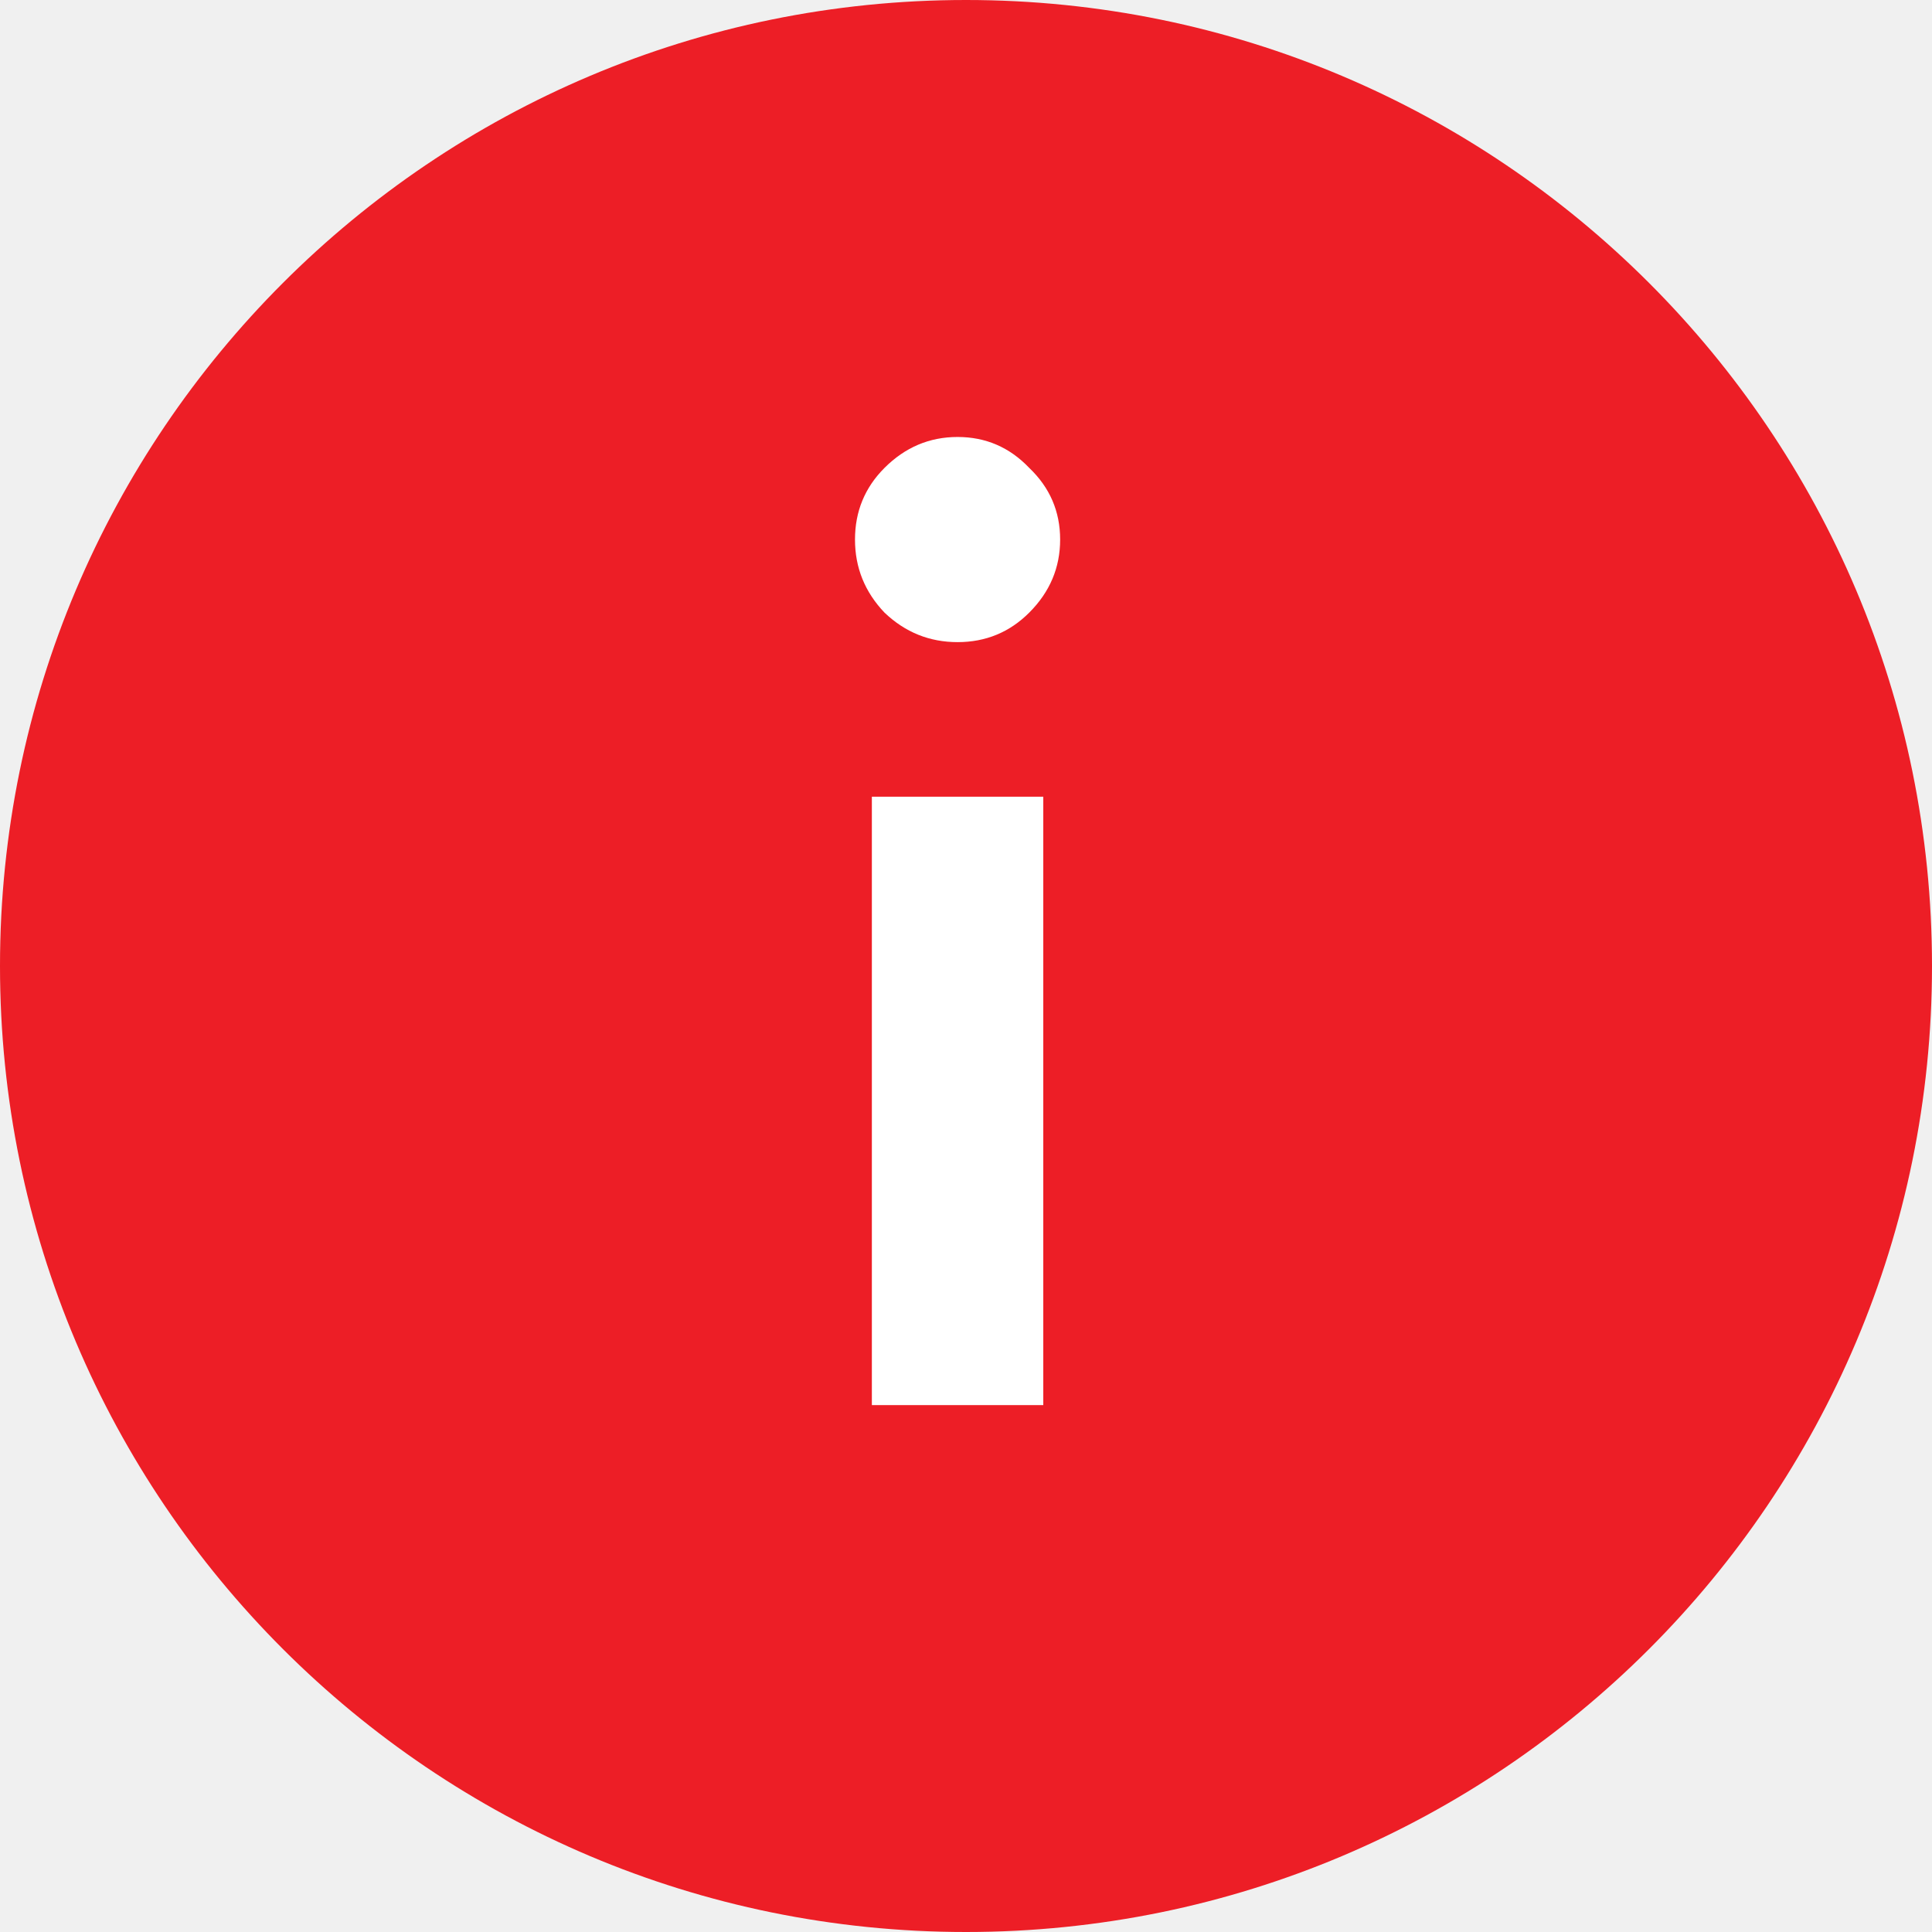
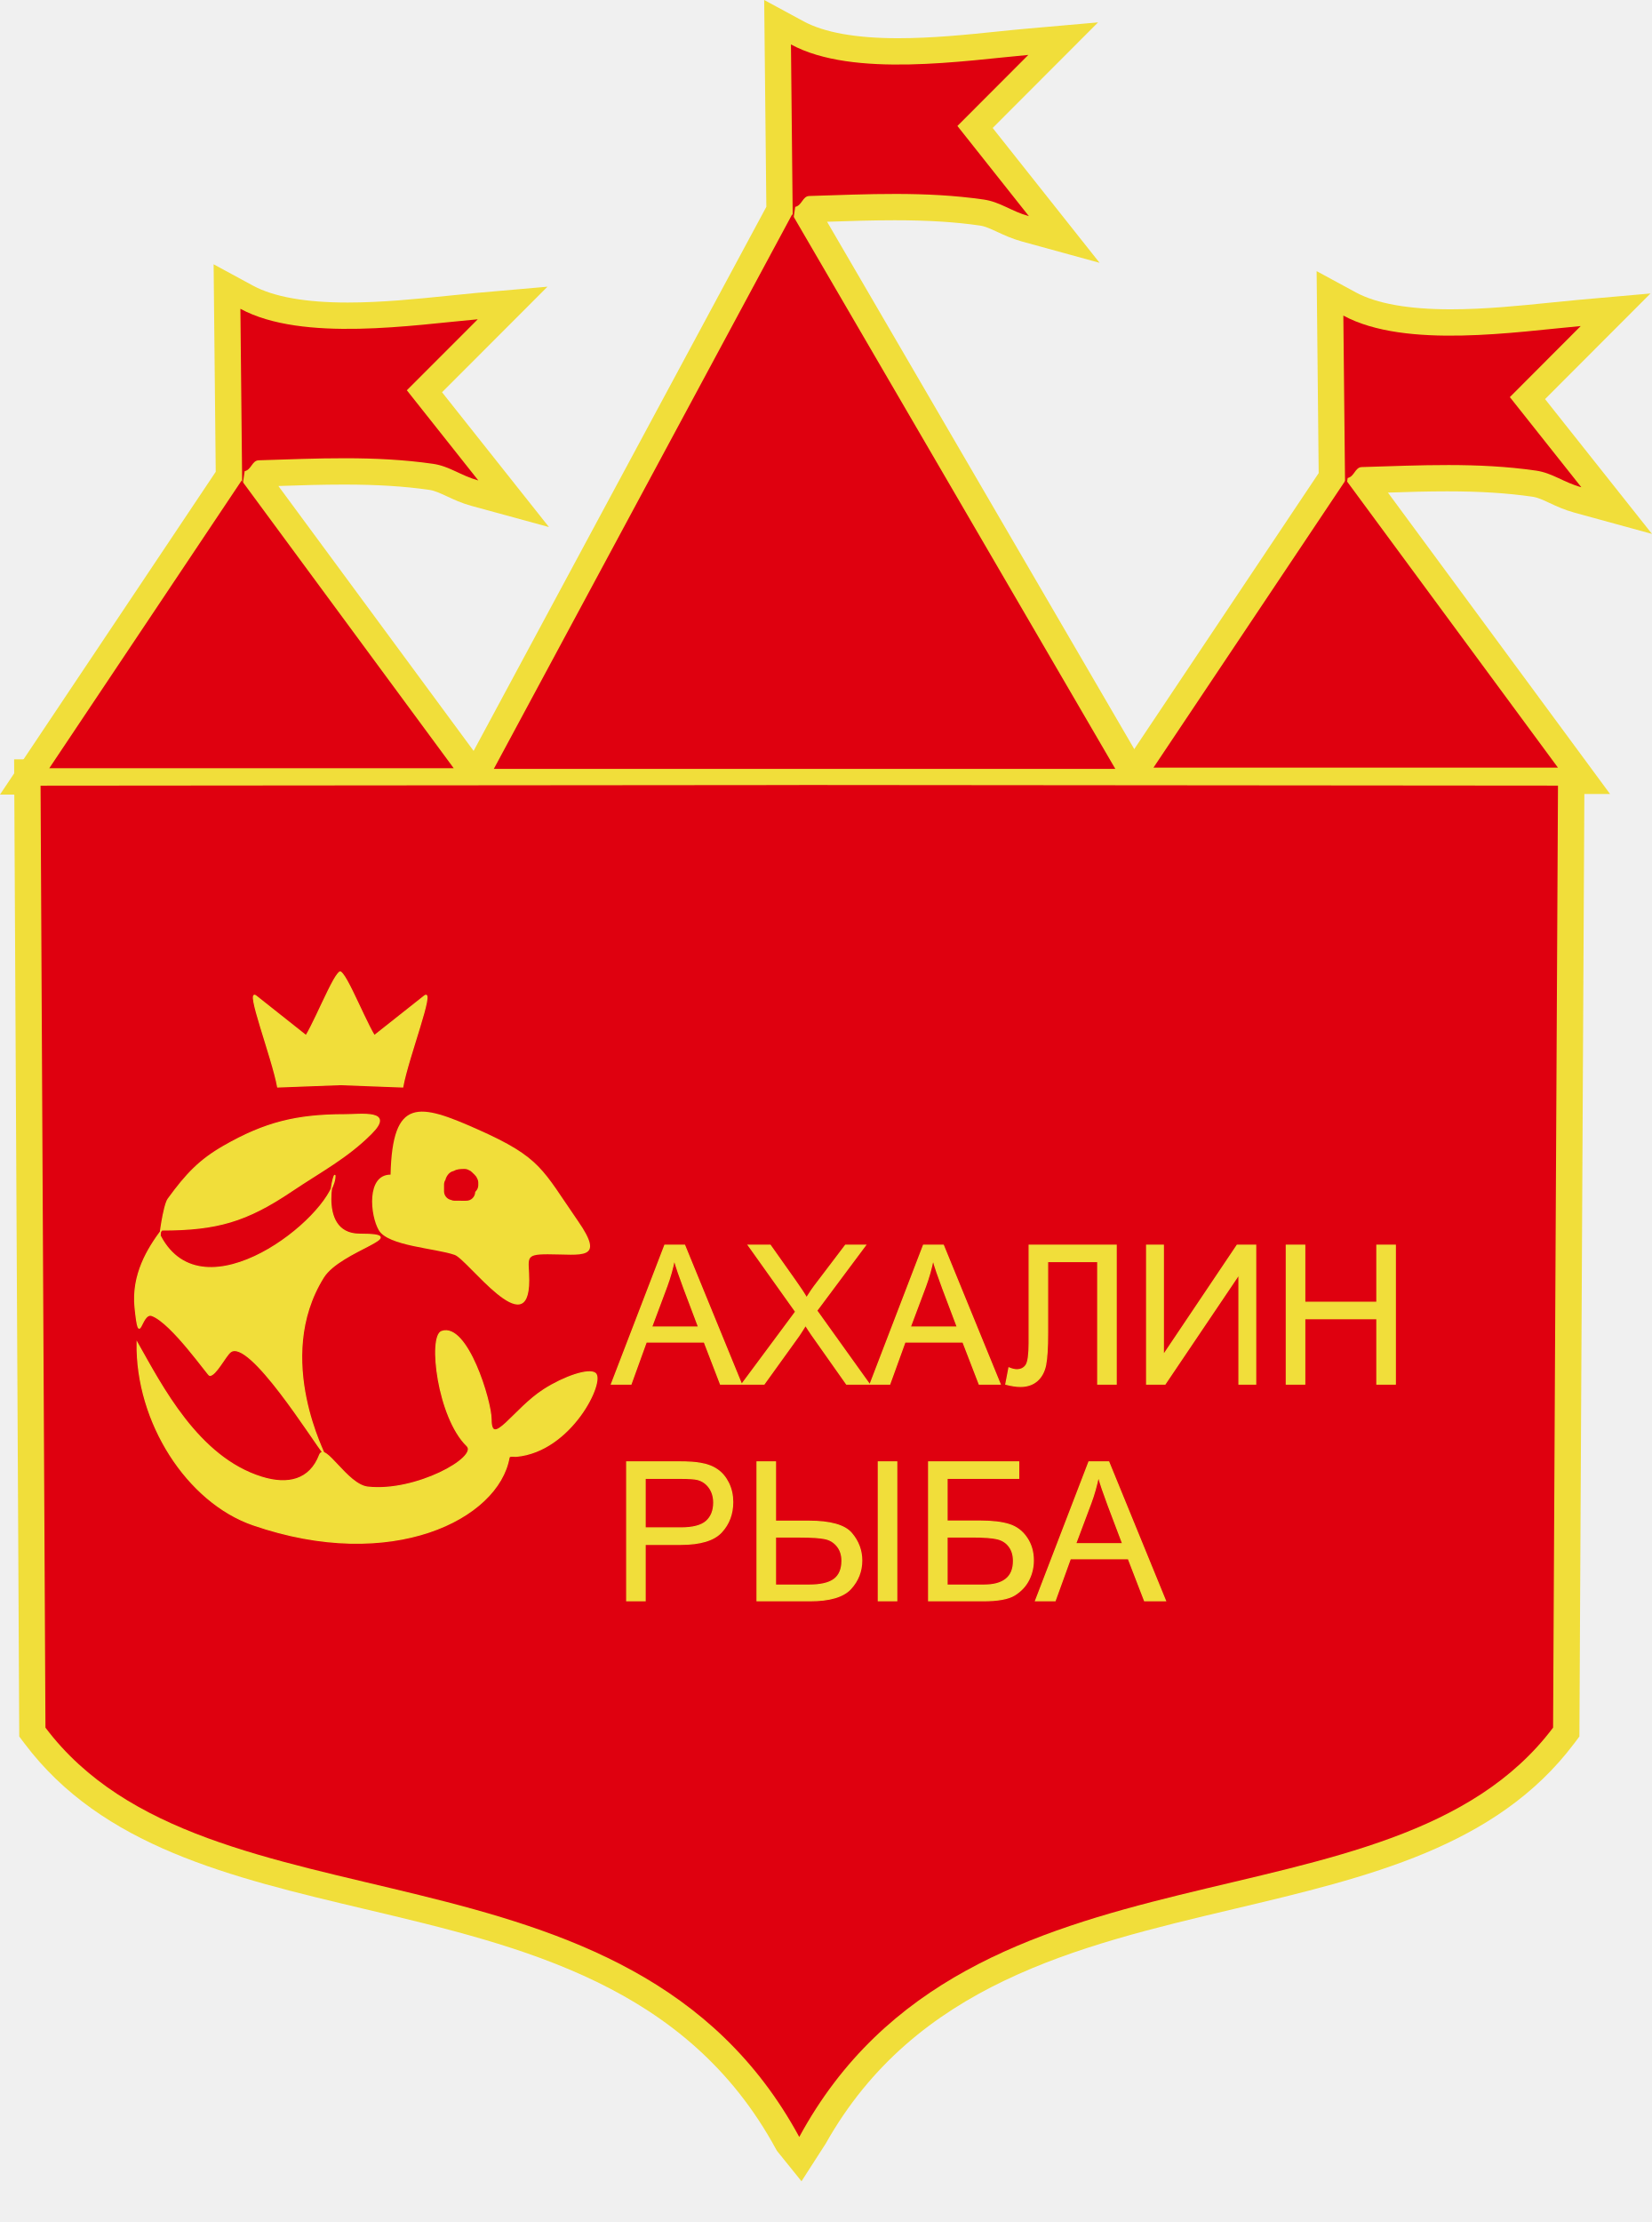
- <svg xmlns="http://www.w3.org/2000/svg" width="22" height="22" viewBox="0 0 22 22" fill="none">
-   <circle cx="11" cy="11" r="11" fill="#ed1e26" />
-   <path d="M9.928 9.072H11.88V16H9.928V9.072ZM10.072 6.976C9.848 6.741 9.736 6.464 9.736 6.144C9.736 5.824 9.848 5.552 10.072 5.328C10.307 5.093 10.584 4.976 10.904 4.976C11.224 4.976 11.496 5.093 11.72 5.328C11.955 5.552 12.072 5.824 12.072 6.144C12.072 6.464 11.955 6.741 11.72 6.976C11.496 7.2 11.224 7.312 10.904 7.312C10.584 7.312 10.307 7.2 10.072 6.976Z" fill="white" />
+ <svg xmlns="http://www.w3.org/2000/svg" width="29" height="39" viewBox="0 0 29 39" fill="none">
+   <path d="M0 13.946L3.787 8.281L3.75 4.639L4.44 5.013C4.804 5.21 5.363 5.31 6.102 5.31C6.705 5.31 7.317 5.247 7.857 5.192C8.033 5.173 8.197 5.157 8.346 5.143L9.611 5.032L7.76 6.885L9.637 9.251L8.276 8.879C8.101 8.831 7.962 8.766 7.84 8.709C7.723 8.655 7.63 8.612 7.537 8.598C7.096 8.535 6.62 8.505 6.041 8.505C5.658 8.505 5.275 8.517 4.893 8.53L4.887 8.53L8.879 13.946H0Z" fill="#F1DE3A" />
+   <path d="M0.864 13.484H7.964L4.266 8.467L4.295 8.27C4.415 8.245 4.423 8.082 4.542 8.079C5.561 8.048 6.576 7.993 7.602 8.141C7.891 8.182 8.088 8.348 8.397 8.433L7.142 6.85L8.386 5.604C7.282 5.701 5.313 6.012 4.219 5.419L4.251 8.446L4.241 8.433L0.864 13.484Z" fill="#F1DE3A" />
+   <path d="M19.385 13.936L23.149 8.304L23.113 4.759L23.803 5.133C24.167 5.329 24.726 5.429 25.465 5.429C26.069 5.429 26.681 5.366 27.221 5.311C27.397 5.293 27.561 5.276 27.709 5.263L28.974 5.151L27.123 7.005L29 9.371L27.639 8.998C27.464 8.95 27.325 8.886 27.203 8.829C27.086 8.774 26.994 8.731 26.9 8.718C26.458 8.654 25.983 8.624 25.404 8.624C25.057 8.624 24.711 8.634 24.365 8.646L28.264 13.936H19.385Z" fill="#F1DE3A" />
+   <path d="M27.35 13.473L23.65 8.453L23.659 8.39C23.779 8.364 23.787 8.202 23.906 8.198C24.925 8.168 25.94 8.112 26.966 8.26C27.256 8.302 27.452 8.468 27.761 8.552L26.506 6.97L27.75 5.723C26.646 5.82 24.677 6.131 23.583 5.539L23.613 8.442L20.25 13.473H27.35Z" fill="#F1DE3A" />
+   <path d="M7.896 13.957L13.453 3.63L13.415 0L14.106 0.374C14.469 0.571 15.028 0.671 15.767 0.671C16.371 0.671 16.983 0.608 17.523 0.552C17.698 0.534 17.863 0.517 18.012 0.504L19.276 0.393L17.426 2.246L19.303 4.613L17.941 4.239C17.767 4.191 17.628 4.127 17.506 4.07C17.389 4.016 17.296 3.973 17.203 3.959C16.761 3.895 16.285 3.866 15.706 3.866C15.323 3.866 14.94 3.878 14.556 3.891L14.519 3.892L20.383 13.957H7.896Z" fill="#F1DE3A" />
+   <path d="M8.668 13.495H19.578L13.934 3.808L13.96 3.631C14.08 3.606 14.088 3.443 14.207 3.44C15.226 3.409 16.241 3.354 17.267 3.502C17.557 3.543 17.753 3.709 18.062 3.794L16.807 2.211L18.052 0.964C16.947 1.062 14.978 1.373 13.885 0.78L13.916 3.777L13.906 3.761L8.668 13.495Z" fill="#F1DE3A" />
+   <path d="M13.64 37.752L13.625 37.726C12.063 34.847 9.188 34.166 6.408 33.508C4.036 32.946 1.795 32.415 0.43 30.601L0.338 30.479L0.248 13.328L14.031 13.317L27.816 13.328L27.726 30.478L27.634 30.601C26.268 32.415 24.028 32.945 21.656 33.507C18.909 34.157 16.069 34.83 14.495 37.624L14.07 38.285L13.64 37.752Z" fill="#F1DE3A" />
+   <path d="M14.031 13.779L0.713 13.79L0.799 30.323C3.639 34.097 11.037 31.986 14.031 37.505V37.507L14.032 37.506L14.033 37.508V37.505C17.027 31.986 24.425 34.097 27.265 30.323L27.351 13.789L14.031 13.778V13.779Z" fill="#F1DE3A" />
+   <path fill-rule="evenodd" clip-rule="evenodd" d="M0.865 13.484H7.965L4.242 8.433L0.865 13.484Z" fill="#DF000F" />
+   <path fill-rule="evenodd" clip-rule="evenodd" d="M20.249 13.473H27.349L23.626 8.422L20.249 13.473Z" fill="#DF000F" />
+   <path fill-rule="evenodd" clip-rule="evenodd" d="M8.669 13.495H19.579L13.907 3.761L8.669 13.495Z" fill="#DF000F" />
+   <path fill-rule="evenodd" clip-rule="evenodd" d="M4.252 8.563L4.295 8.27C4.415 8.245 4.423 8.082 4.542 8.079C5.561 8.048 6.576 7.993 7.603 8.141C7.892 8.183 8.089 8.348 8.397 8.433L7.142 6.85L8.387 5.604C7.282 5.701 5.313 6.012 4.22 5.42L4.252 8.563Z" fill="#DF000F" />
+   <path fill-rule="evenodd" clip-rule="evenodd" d="M13.917 3.924L13.96 3.631C14.08 3.606 14.088 3.443 14.207 3.44C15.226 3.409 16.241 3.354 17.267 3.502C17.557 3.543 17.754 3.709 18.062 3.794L16.807 2.211L18.052 0.964C16.947 1.062 14.978 1.373 13.885 0.78L13.917 3.924Z" fill="#DF000F" />
+   <path fill-rule="evenodd" clip-rule="evenodd" d="M23.614 8.682L23.658 8.39C23.778 8.364 23.786 8.202 23.905 8.198C24.924 8.168 25.938 8.112 26.965 8.26C27.254 8.302 27.451 8.468 27.76 8.552L26.505 6.97L27.749 5.723C26.645 5.82 24.675 6.131 23.582 5.539L23.614 8.682Z" fill="#DF000F" />
+   <path fill-rule="evenodd" clip-rule="evenodd" d="M14.03 13.778L27.35 13.789L27.264 30.323C24.424 34.097 17.026 31.986 14.032 37.505V37.508L14.031 37.506L14.03 37.507V37.506C11.036 31.987 3.638 34.097 0.798 30.323L0.712 13.79L14.03 13.779V13.778Z" fill="#DF000F" />
+   <path fill-rule="evenodd" clip-rule="evenodd" d="M7.795 20.802V20.899V20.91C7.795 20.984 7.848 21.046 7.917 21.061C7.937 21.07 7.958 21.075 7.982 21.075C8.005 21.075 8.027 21.075 8.046 21.074C8.089 21.077 8.134 21.075 8.187 21.075C8.271 21.075 8.339 21.008 8.342 20.924L8.346 20.916L8.353 20.908C8.38 20.88 8.396 20.843 8.396 20.802V20.762V20.758C8.396 20.729 8.388 20.703 8.374 20.68C8.366 20.658 8.352 20.639 8.335 20.623L8.329 20.616L8.324 20.611L8.321 20.609L8.32 20.608L8.314 20.602L8.307 20.595L8.302 20.59L8.299 20.587L8.299 20.586L8.292 20.581C8.277 20.563 8.258 20.549 8.235 20.54C8.212 20.526 8.184 20.517 8.155 20.517C8.079 20.517 8.02 20.521 7.971 20.55C7.913 20.564 7.868 20.596 7.833 20.668C7.827 20.68 7.823 20.693 7.821 20.706C7.805 20.73 7.795 20.759 7.795 20.791V20.802ZM6.856 20.617C6.429 20.617 6.497 21.332 6.65 21.593C6.814 21.871 7.639 21.907 7.982 22.026C8.21 22.106 9.291 23.613 9.291 22.471C9.291 22.087 9.192 22.015 9.616 22.015C10.208 22.015 10.635 22.135 10.146 21.43C9.518 20.524 9.502 20.32 8.393 19.826C7.356 19.364 6.889 19.249 6.856 20.617Z" fill="#F1DE3A" />
+   <path fill-rule="evenodd" clip-rule="evenodd" d="M2.815 21.697C3.576 23.137 5.773 21.389 5.876 20.688C5.927 20.338 5.492 21.663 6.316 21.663C7.3 21.663 5.977 21.939 5.677 22.419C4.779 23.858 5.753 25.597 5.69 25.523C5.509 25.308 4.37 23.464 4.043 23.73C3.955 23.801 3.787 24.141 3.681 24.141C3.654 24.141 3.013 23.216 2.668 23.09C2.467 23.017 2.45 23.713 2.372 22.954C2.312 22.369 2.598 21.913 2.84 21.588C3.807 21.588 4.325 21.438 5.12 20.903C5.638 20.555 6.093 20.321 6.52 19.892C6.93 19.48 6.342 19.566 6.054 19.566C5.203 19.566 4.647 19.707 3.935 20.114C3.508 20.358 3.274 20.602 2.952 21.045C2.87 21.158 2.788 21.786 2.815 21.697Z" fill="#F1DE3A" />
+   <path d="M2.815 21.697C3.576 23.137 5.773 21.389 5.876 20.688C5.927 20.338 5.492 21.663 6.316 21.663C7.3 21.663 5.977 21.939 5.677 22.419C4.779 23.858 5.753 25.597 5.69 25.523C5.509 25.308 4.37 23.464 4.043 23.73C3.955 23.801 3.787 24.141 3.681 24.141C3.654 24.141 3.013 23.216 2.668 23.09C2.467 23.017 2.45 23.713 2.372 22.954C2.312 22.369 2.598 21.913 2.84 21.588C3.807 21.588 4.325 21.438 5.12 20.903C5.638 20.555 6.093 20.321 6.52 19.892C6.93 19.48 6.342 19.566 6.054 19.566C5.203 19.566 4.647 19.707 3.935 20.114C3.508 20.358 3.274 20.602 2.952 21.045C2.87 21.158 2.788 21.786 2.815 21.697Z" stroke="#F1DE3A" stroke-width="0.021" stroke-miterlimit="22.926" />
+   <path fill-rule="evenodd" clip-rule="evenodd" d="M2.408 23.566C2.835 24.32 3.475 25.582 4.594 25.928C5.059 26.073 5.443 25.977 5.611 25.538C5.701 25.305 6.091 26.061 6.456 26.102C7.295 26.197 8.407 25.579 8.198 25.376C7.684 24.875 7.52 23.453 7.754 23.37C8.202 23.212 8.62 24.594 8.62 24.91C8.62 25.436 9.021 24.727 9.551 24.389C9.907 24.162 10.333 24.018 10.448 24.103C10.626 24.233 10.031 25.473 9.064 25.56C9.021 25.564 8.943 25.541 8.935 25.585C8.746 26.657 6.877 27.604 4.442 26.763C3.289 26.365 2.386 24.964 2.408 23.566Z" fill="#F1DE3A" />
+   <path d="M2.408 23.566C2.835 24.32 3.475 25.582 4.594 25.928C5.059 26.073 5.443 25.977 5.611 25.538C5.701 25.305 6.091 26.061 6.456 26.102C7.295 26.197 8.407 25.579 8.198 25.376C7.684 24.875 7.52 23.453 7.754 23.37C8.202 23.212 8.62 24.594 8.62 24.91C8.62 25.436 9.021 24.727 9.551 24.389C9.907 24.162 10.333 24.018 10.448 24.103C10.626 24.233 10.031 25.473 9.064 25.56C9.021 25.564 8.943 25.541 8.935 25.585C8.746 26.657 6.877 27.604 4.442 26.763C3.289 26.365 2.386 24.964 2.408 23.566Z" stroke="#F1DE3A" stroke-width="0.021" stroke-miterlimit="22.926" />
+   <path fill-rule="evenodd" clip-rule="evenodd" d="M4.875 19.078L6.012 19.035C6.008 18.406 6.005 17.777 6.001 17.148C5.997 16.755 5.582 17.835 5.373 18.178L4.497 17.484C4.298 17.318 4.781 18.561 4.875 19.078Z" fill="#F1DE3A" />
+   <path d="M4.875 19.078L6.012 19.035C6.008 18.406 6.005 17.777 6.001 17.148C5.997 16.755 5.582 17.835 5.373 18.178L4.497 17.484C4.298 17.318 4.781 18.561 4.875 19.078Z" stroke="#F1DE3A" stroke-width="0.021" stroke-miterlimit="22.926" />
+   <path fill-rule="evenodd" clip-rule="evenodd" d="M7.069 19.078L5.933 19.035C5.936 18.406 5.94 17.777 5.943 17.148C5.947 16.755 6.362 17.835 6.571 18.178L7.448 17.484C7.646 17.318 7.163 18.561 7.069 19.078Z" fill="#F1DE3A" />
+   <path d="M7.069 19.078L5.933 19.035C5.936 18.406 5.94 17.777 5.943 17.148C5.947 16.755 6.362 17.835 6.571 18.178L7.448 17.484C7.646 17.318 7.163 18.561 7.069 19.078Z" stroke="#F1DE3A" stroke-width="0.021" stroke-miterlimit="22.926" />
+   <path d="M18.882 27.095H19.709L19.454 26.421C19.377 26.216 19.319 26.047 19.282 25.915C19.25 26.072 19.207 26.227 19.15 26.381L18.882 27.095ZM18.179 28.096L19.116 25.659H19.463L20.46 28.096H20.093L19.808 27.358H18.789L18.522 28.096H18.179ZM16.625 27.822H17.27C17.444 27.822 17.574 27.787 17.661 27.716C17.749 27.645 17.792 27.539 17.792 27.397C17.792 27.296 17.767 27.211 17.717 27.144C17.667 27.076 17.598 27.031 17.509 27.009C17.421 26.987 17.269 26.976 17.055 26.976H16.625V27.822ZM16.302 25.659H17.883V25.947H16.625V26.698H17.207C17.422 26.698 17.593 26.719 17.72 26.76C17.846 26.801 17.948 26.878 18.024 26.992C18.101 27.105 18.139 27.237 18.139 27.388C18.139 27.511 18.112 27.626 18.057 27.733C18.002 27.84 17.92 27.927 17.811 27.995C17.703 28.062 17.518 28.096 17.257 28.096H16.302V25.659ZM15.419 25.659H15.742V28.096H15.419V25.659ZM13.613 27.822H14.203C14.405 27.822 14.552 27.788 14.643 27.72C14.735 27.651 14.781 27.543 14.781 27.393C14.781 27.291 14.753 27.206 14.698 27.137C14.642 27.068 14.571 27.024 14.483 27.006C14.396 26.987 14.25 26.977 14.044 26.977H13.613V27.822ZM13.29 25.659H13.613V26.7H14.194C14.575 26.7 14.826 26.77 14.947 26.911C15.067 27.052 15.127 27.211 15.127 27.39C15.127 27.578 15.062 27.743 14.934 27.884C14.805 28.025 14.566 28.096 14.217 28.096H13.29V25.659ZM11.325 26.818H11.955C12.163 26.818 12.311 26.779 12.399 26.702C12.486 26.624 12.53 26.515 12.53 26.374C12.53 26.272 12.504 26.185 12.453 26.112C12.401 26.039 12.334 25.992 12.249 25.968C12.194 25.954 12.095 25.947 11.948 25.947H11.325V26.818ZM11.002 28.096V25.659H11.922C12.083 25.659 12.207 25.667 12.292 25.683C12.412 25.702 12.512 25.74 12.593 25.797C12.674 25.852 12.739 25.931 12.789 26.032C12.838 26.133 12.862 26.243 12.862 26.364C12.862 26.571 12.797 26.747 12.665 26.89C12.533 27.034 12.294 27.106 11.95 27.106H11.325V28.096H11.002ZM22.581 24.293V21.856H22.904V22.857H24.171V21.856H24.494V24.293H24.171V23.145H22.904V24.293H22.581ZM20.129 21.856H20.422V23.785L21.718 21.856H22.043V24.293H21.75V22.368L20.452 24.293H20.129V21.856ZM18.067 21.856H19.594V24.293H19.271V22.143H18.39V23.399C18.39 23.654 18.378 23.84 18.355 23.959C18.331 24.077 18.28 24.17 18.204 24.236C18.128 24.301 18.03 24.334 17.913 24.334C17.842 24.334 17.757 24.321 17.657 24.295L17.712 24.009C17.765 24.031 17.811 24.042 17.849 24.042C17.922 24.042 17.976 24.014 18.013 23.96C18.049 23.905 18.067 23.775 18.067 23.572V21.856ZM15.979 23.292H16.806L16.551 22.617C16.474 22.412 16.416 22.244 16.379 22.112C16.348 22.268 16.304 22.423 16.247 22.578L15.979 23.292ZM15.276 24.293L16.212 21.856H16.56L17.557 24.293H17.19L16.905 23.555H15.886L15.619 24.293H15.276ZM13.025 24.293L13.968 23.023L13.137 21.856H13.521L13.963 22.481C14.055 22.61 14.12 22.71 14.159 22.78C14.213 22.692 14.277 22.599 14.352 22.503L14.843 21.856H15.193L14.337 23.004L15.26 24.293H14.861L14.248 23.424C14.213 23.374 14.178 23.319 14.141 23.261C14.086 23.349 14.048 23.41 14.024 23.444L13.413 24.293H13.025ZM11.438 23.292H12.264L12.009 22.617C11.932 22.412 11.874 22.244 11.837 22.112C11.806 22.268 11.762 22.423 11.705 22.578L11.438 23.292ZM10.734 24.293L11.671 21.856H12.018L13.016 24.293H12.648L12.364 23.555H11.344L11.077 24.293H10.734Z" fill="#F1DE3A" />
+   <path d="M18.882 27.095H19.709L19.454 26.421C19.377 26.216 19.319 26.047 19.282 25.915C19.25 26.072 19.207 26.227 19.15 26.381L18.882 27.095ZM18.179 28.096L19.116 25.659H19.463L20.46 28.096H20.093L19.808 27.358H18.789L18.522 28.096H18.179ZM16.625 27.822H17.27C17.444 27.822 17.574 27.787 17.661 27.716C17.749 27.645 17.792 27.539 17.792 27.397C17.792 27.296 17.767 27.211 17.717 27.144C17.667 27.076 17.598 27.031 17.509 27.009C17.421 26.987 17.269 26.976 17.055 26.976H16.625V27.822ZM16.302 25.659H17.883V25.947H16.625V26.698H17.207C17.422 26.698 17.593 26.719 17.72 26.76C17.846 26.801 17.948 26.878 18.024 26.992C18.101 27.105 18.139 27.237 18.139 27.388C18.139 27.511 18.112 27.626 18.057 27.733C18.002 27.84 17.92 27.927 17.811 27.995C17.703 28.062 17.518 28.096 17.257 28.096H16.302V25.659ZM15.419 25.659H15.742V28.096H15.419V25.659ZM13.613 27.822H14.203C14.405 27.822 14.552 27.788 14.643 27.72C14.735 27.651 14.781 27.543 14.781 27.393C14.781 27.291 14.753 27.206 14.698 27.137C14.642 27.068 14.571 27.024 14.483 27.006C14.396 26.987 14.25 26.977 14.044 26.977H13.613V27.822ZM13.29 25.659H13.613V26.7H14.194C14.575 26.7 14.826 26.77 14.947 26.911C15.067 27.052 15.127 27.211 15.127 27.39C15.127 27.578 15.062 27.743 14.934 27.884C14.805 28.025 14.566 28.096 14.217 28.096H13.29V25.659ZM11.325 26.818H11.955C12.163 26.818 12.311 26.779 12.399 26.702C12.486 26.624 12.53 26.515 12.53 26.374C12.53 26.272 12.504 26.185 12.453 26.112C12.401 26.039 12.334 25.992 12.249 25.968C12.194 25.954 12.095 25.947 11.948 25.947H11.325V26.818ZM11.002 28.096V25.659H11.922C12.083 25.659 12.207 25.667 12.292 25.683C12.412 25.702 12.512 25.74 12.593 25.797C12.674 25.852 12.739 25.931 12.789 26.032C12.838 26.133 12.862 26.243 12.862 26.364C12.862 26.571 12.797 26.747 12.665 26.89C12.533 27.034 12.294 27.106 11.95 27.106H11.325V28.096H11.002ZM22.581 24.293V21.856H22.904V22.857H24.171V21.856H24.494V24.293H24.171V23.145H22.904V24.293H22.581ZM20.129 21.856H20.422V23.785L21.718 21.856H22.043V24.293H21.75V22.368L20.452 24.293H20.129V21.856ZM18.067 21.856H19.594V24.293H19.271V22.143H18.39V23.399C18.39 23.654 18.378 23.84 18.355 23.959C18.331 24.077 18.28 24.17 18.204 24.236C18.128 24.301 18.03 24.334 17.913 24.334C17.842 24.334 17.757 24.321 17.657 24.295L17.712 24.009C17.765 24.031 17.811 24.042 17.849 24.042C17.922 24.042 17.976 24.014 18.013 23.96C18.049 23.905 18.067 23.775 18.067 23.572V21.856ZM15.979 23.292H16.806L16.551 22.617C16.474 22.412 16.416 22.244 16.379 22.112C16.348 22.268 16.304 22.423 16.247 22.578L15.979 23.292ZM15.276 24.293L16.212 21.856H16.56L17.557 24.293H17.19L16.905 23.555H15.886L15.619 24.293H15.276ZM13.025 24.293L13.968 23.023L13.137 21.856H13.521L13.963 22.481C14.055 22.61 14.12 22.71 14.159 22.78C14.213 22.692 14.277 22.599 14.352 22.503L14.843 21.856H15.193L14.337 23.004L15.26 24.293H14.861L14.248 23.424C14.213 23.374 14.178 23.319 14.141 23.261C14.086 23.349 14.048 23.41 14.024 23.444L13.413 24.293H13.025ZM11.438 23.292H12.264L12.009 22.617C11.932 22.412 11.874 22.244 11.837 22.112C11.806 22.268 11.762 22.423 11.705 22.578L11.438 23.292ZM10.734 24.293L11.671 21.856H12.018L13.016 24.293H12.648L12.364 23.555H11.344L11.077 24.293H10.734Z" stroke="#F1DE3A" stroke-width="0.021" stroke-miterlimit="22.926" />
</svg>
